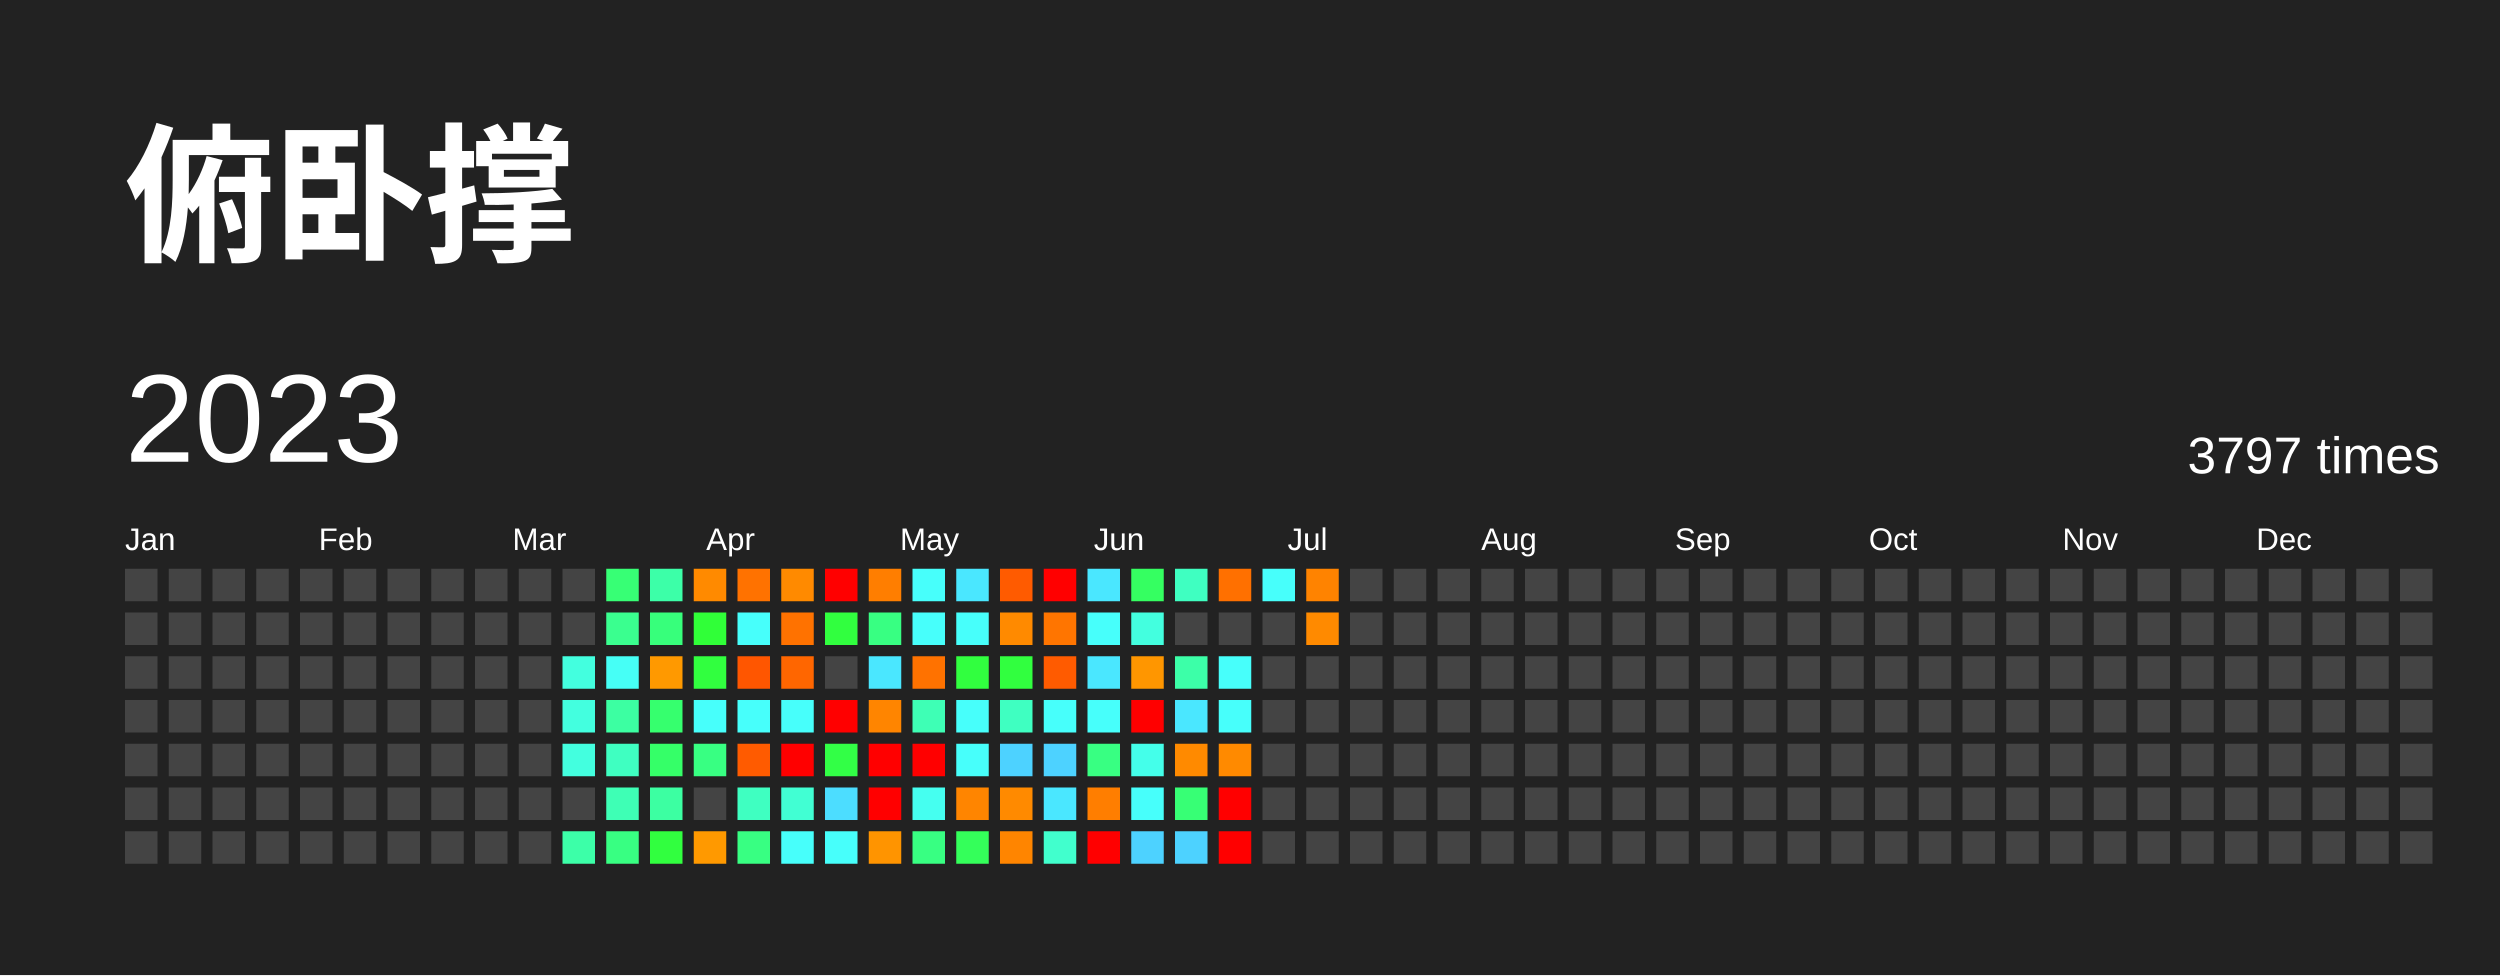
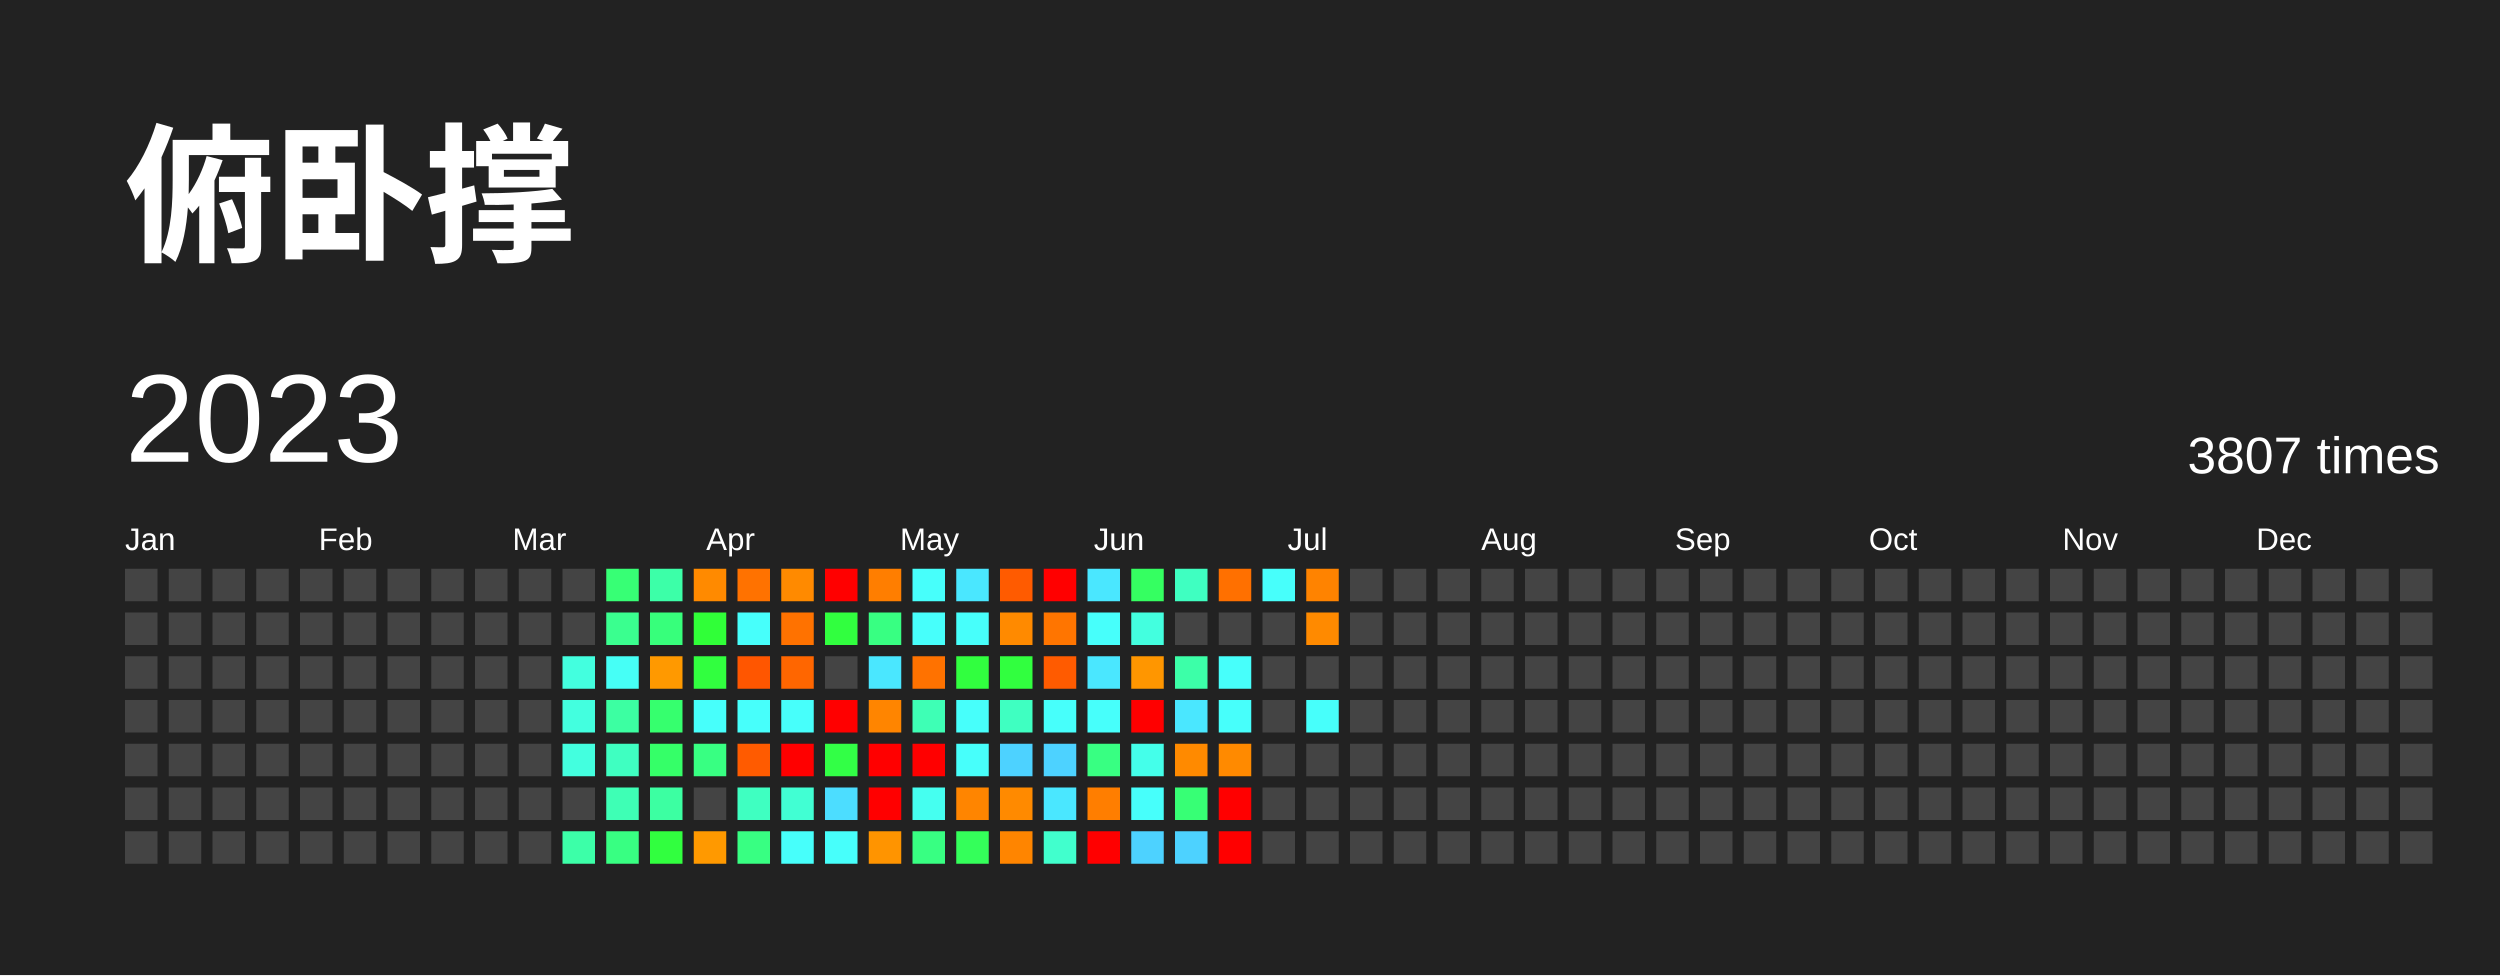
<svg xmlns="http://www.w3.org/2000/svg" baseProfile="full" height="78mm" version="1.1" viewBox="0,0,200,78" width="200mm">
  <defs />
  <rect fill="#222222" height="78" width="200" x="0" y="0" />
  <text fill="#FFFFFF" style="font-size:12px; font-family:Arial; font-weight:bold;" x="10" y="20">俯卧撑</text>
  <text dominant-baseline="hanging" fill="#FFFFFF" style="font-size:10.0px; font-family:Arial;" x="10" y="30">2023</text>
-   <text dominant-baseline="hanging" fill="#FFFFFF" style="font-size:4.125px; font-family:Arial;" x="175" y="35">3797 times</text>
+   <text dominant-baseline="hanging" fill="#FFFFFF" style="font-size:4.125px; font-family:Arial;" x="175" y="35">3807 times</text>
  <text fill="#FFFFFF" style="font-size:2.5px; font-family:Arial" x="10.0" y="44">Jan</text>
  <text fill="#FFFFFF" style="font-size:2.5px; font-family:Arial" x="25.5" y="44">Feb</text>
  <text fill="#FFFFFF" style="font-size:2.5px; font-family:Arial" x="41.0" y="44">Mar</text>
  <text fill="#FFFFFF" style="font-size:2.5px; font-family:Arial" x="56.5" y="44">Apr</text>
  <text fill="#FFFFFF" style="font-size:2.5px; font-family:Arial" x="72.0" y="44">May</text>
  <text fill="#FFFFFF" style="font-size:2.5px; font-family:Arial" x="87.5" y="44">Jun</text>
  <text fill="#FFFFFF" style="font-size:2.5px; font-family:Arial" x="103.0" y="44">Jul</text>
  <text fill="#FFFFFF" style="font-size:2.5px; font-family:Arial" x="118.5" y="44">Aug</text>
  <text fill="#FFFFFF" style="font-size:2.5px; font-family:Arial" x="134.0" y="44">Sep</text>
  <text fill="#FFFFFF" style="font-size:2.5px; font-family:Arial" x="149.5" y="44">Oct</text>
  <text fill="#FFFFFF" style="font-size:2.5px; font-family:Arial" x="165.0" y="44">Nov</text>
  <text fill="#FFFFFF" style="font-size:2.5px; font-family:Arial" x="180.5" y="44">Dec</text>
  <rect fill="#444444" height="2.6" width="2.6" x="10.0" y="45.5" />
  <rect fill="#444444" height="2.6" width="2.6" x="10.0" y="49.0" />
  <rect fill="#444444" height="2.6" width="2.6" x="10.0" y="52.5" />
  <rect fill="#444444" height="2.6" width="2.6" x="10.0" y="56.0" />
  <rect fill="#444444" height="2.6" width="2.6" x="10.0" y="59.5" />
  <rect fill="#444444" height="2.6" width="2.6" x="10.0" y="63.0" />
  <rect fill="#444444" height="2.6" width="2.6" x="10.0" y="66.5" />
  <rect fill="#444444" height="2.6" width="2.6" x="13.5" y="45.5" />
  <rect fill="#444444" height="2.6" width="2.6" x="13.5" y="49.0" />
  <rect fill="#444444" height="2.6" width="2.6" x="13.5" y="52.5" />
  <rect fill="#444444" height="2.6" width="2.6" x="13.5" y="56.0" />
  <rect fill="#444444" height="2.6" width="2.6" x="13.5" y="59.5" />
  <rect fill="#444444" height="2.6" width="2.6" x="13.5" y="63.0" />
  <rect fill="#444444" height="2.6" width="2.6" x="13.5" y="66.5" />
  <rect fill="#444444" height="2.6" width="2.6" x="17.0" y="45.5" />
  <rect fill="#444444" height="2.6" width="2.6" x="17.0" y="49.0" />
  <rect fill="#444444" height="2.6" width="2.6" x="17.0" y="52.5" />
  <rect fill="#444444" height="2.6" width="2.6" x="17.0" y="56.0" />
  <rect fill="#444444" height="2.6" width="2.6" x="17.0" y="59.5" />
  <rect fill="#444444" height="2.6" width="2.6" x="17.0" y="63.0" />
  <rect fill="#444444" height="2.6" width="2.6" x="17.0" y="66.5" />
  <rect fill="#444444" height="2.6" width="2.6" x="20.5" y="45.5" />
  <rect fill="#444444" height="2.6" width="2.6" x="20.5" y="49.0" />
  <rect fill="#444444" height="2.6" width="2.6" x="20.5" y="52.5" />
  <rect fill="#444444" height="2.6" width="2.6" x="20.5" y="56.0" />
  <rect fill="#444444" height="2.6" width="2.6" x="20.5" y="59.5" />
  <rect fill="#444444" height="2.6" width="2.6" x="20.5" y="63.0" />
  <rect fill="#444444" height="2.6" width="2.6" x="20.5" y="66.5" />
  <rect fill="#444444" height="2.6" width="2.6" x="24.0" y="45.5" />
  <rect fill="#444444" height="2.6" width="2.6" x="24.0" y="49.0" />
  <rect fill="#444444" height="2.6" width="2.6" x="24.0" y="52.5" />
  <rect fill="#444444" height="2.6" width="2.6" x="24.0" y="56.0" />
  <rect fill="#444444" height="2.6" width="2.6" x="24.0" y="59.5" />
  <rect fill="#444444" height="2.6" width="2.6" x="24.0" y="63.0" />
  <rect fill="#444444" height="2.6" width="2.6" x="24.0" y="66.5" />
  <rect fill="#444444" height="2.6" width="2.6" x="27.5" y="45.5" />
  <rect fill="#444444" height="2.6" width="2.6" x="27.5" y="49.0" />
  <rect fill="#444444" height="2.6" width="2.6" x="27.5" y="52.5" />
  <rect fill="#444444" height="2.6" width="2.6" x="27.5" y="56.0" />
  <rect fill="#444444" height="2.6" width="2.6" x="27.5" y="59.5" />
  <rect fill="#444444" height="2.6" width="2.6" x="27.5" y="63.0" />
  <rect fill="#444444" height="2.6" width="2.6" x="27.5" y="66.5" />
  <rect fill="#444444" height="2.6" width="2.6" x="31.0" y="45.5" />
  <rect fill="#444444" height="2.6" width="2.6" x="31.0" y="49.0" />
  <rect fill="#444444" height="2.6" width="2.6" x="31.0" y="52.5" />
  <rect fill="#444444" height="2.6" width="2.6" x="31.0" y="56.0" />
  <rect fill="#444444" height="2.6" width="2.6" x="31.0" y="59.5" />
  <rect fill="#444444" height="2.6" width="2.6" x="31.0" y="63.0" />
  <rect fill="#444444" height="2.6" width="2.6" x="31.0" y="66.5" />
  <rect fill="#444444" height="2.6" width="2.6" x="34.5" y="45.5" />
  <rect fill="#444444" height="2.6" width="2.6" x="34.5" y="49.0" />
  <rect fill="#444444" height="2.6" width="2.6" x="34.5" y="52.5" />
  <rect fill="#444444" height="2.6" width="2.6" x="34.5" y="56.0" />
  <rect fill="#444444" height="2.6" width="2.6" x="34.5" y="59.5" />
  <rect fill="#444444" height="2.6" width="2.6" x="34.5" y="63.0" />
  <rect fill="#444444" height="2.6" width="2.6" x="34.5" y="66.5" />
  <rect fill="#444444" height="2.6" width="2.6" x="38.0" y="45.5" />
  <rect fill="#444444" height="2.6" width="2.6" x="38.0" y="49.0" />
  <rect fill="#444444" height="2.6" width="2.6" x="38.0" y="52.5" />
  <rect fill="#444444" height="2.6" width="2.6" x="38.0" y="56.0" />
  <rect fill="#444444" height="2.6" width="2.6" x="38.0" y="59.5" />
  <rect fill="#444444" height="2.6" width="2.6" x="38.0" y="63.0" />
  <rect fill="#444444" height="2.6" width="2.6" x="38.0" y="66.5" />
  <rect fill="#444444" height="2.6" width="2.6" x="41.5" y="45.5" />
  <rect fill="#444444" height="2.6" width="2.6" x="41.5" y="49.0" />
  <rect fill="#444444" height="2.6" width="2.6" x="41.5" y="52.5" />
  <rect fill="#444444" height="2.6" width="2.6" x="41.5" y="56.0" />
  <rect fill="#444444" height="2.6" width="2.6" x="41.5" y="59.5" />
  <rect fill="#444444" height="2.6" width="2.6" x="41.5" y="63.0" />
  <rect fill="#444444" height="2.6" width="2.6" x="41.5" y="66.5" />
  <rect fill="#444444" height="2.6" width="2.6" x="45.0" y="45.5" />
  <rect fill="#444444" height="2.6" width="2.6" x="45.0" y="49.0" />
  <rect fill="#43ffdf" height="2.6" width="2.6" x="45.0" y="52.5" />
  <rect fill="#43ffdf" height="2.6" width="2.6" x="45.0" y="56.0" />
  <rect fill="#43ffdf" height="2.6" width="2.6" x="45.0" y="59.5" />
  <rect fill="#444444" height="2.6" width="2.6" x="45.0" y="63.0" />
  <rect fill="#3cffa8" height="2.6" width="2.6" x="45.0" y="66.5" />
  <rect fill="#37ff75" height="2.6" width="2.6" x="48.5" y="45.5" />
  <rect fill="#3aff8f" height="2.6" width="2.6" x="48.5" y="49.0" />
  <rect fill="#46fff6" height="2.6" width="2.6" x="48.5" y="52.5" />
  <rect fill="#3cffa2" height="2.6" width="2.6" x="48.5" y="56.0" />
  <rect fill="#3fffc1" height="2.6" width="2.6" x="48.5" y="59.5" />
  <rect fill="#3effb5" height="2.6" width="2.6" x="48.5" y="63.0" />
  <rect fill="#38ff82" height="2.6" width="2.6" x="48.5" y="66.5" />
  <rect fill="#3cffa8" height="2.6" width="2.6" x="52.0" y="45.5" />
  <rect fill="#37ff7b" height="2.6" width="2.6" x="52.0" y="49.0" />
  <rect fill="#ff9900" height="2.6" width="2.6" x="52.0" y="52.5" />
  <rect fill="#36ff6e" height="2.6" width="2.6" x="52.0" y="56.0" />
  <rect fill="#35ff68" height="2.6" width="2.6" x="52.0" y="59.5" />
  <rect fill="#3cffa2" height="2.6" width="2.6" x="52.0" y="63.0" />
  <rect fill="#31ff3f" height="2.6" width="2.6" x="52.0" y="66.5" />
  <rect fill="#ff8a00" height="2.6" width="2.6" x="55.5" y="45.5" />
  <rect fill="#30ff38" height="2.6" width="2.6" x="55.5" y="49.0" />
  <rect fill="#31ff3f" height="2.6" width="2.6" x="55.5" y="52.5" />
  <rect fill="#47fffb" height="2.6" width="2.6" x="55.5" y="56.0" />
  <rect fill="#38ff82" height="2.6" width="2.6" x="55.5" y="59.5" />
  <rect fill="#444444" height="2.6" width="2.6" x="55.5" y="63.0" />
  <rect fill="#ff9900" height="2.6" width="2.6" x="55.5" y="66.5" />
  <rect fill="#ff7200" height="2.6" width="2.6" x="59.0" y="45.5" />
  <rect fill="#47fffb" height="2.6" width="2.6" x="59.0" y="49.0" />
  <rect fill="#ff5600" height="2.6" width="2.6" x="59.0" y="52.5" />
  <rect fill="#47fffb" height="2.6" width="2.6" x="59.0" y="56.0" />
  <rect fill="#ff5b00" height="2.6" width="2.6" x="59.0" y="59.5" />
  <rect fill="#3fffc1" height="2.6" width="2.6" x="59.0" y="63.0" />
  <rect fill="#38ff82" height="2.6" width="2.6" x="59.0" y="66.5" />
  <rect fill="#ff8a00" height="2.6" width="2.6" x="62.5" y="45.5" />
  <rect fill="#ff7200" height="2.6" width="2.6" x="62.5" y="49.0" />
  <rect fill="#ff6600" height="2.6" width="2.6" x="62.5" y="52.5" />
  <rect fill="#47fffb" height="2.6" width="2.6" x="62.5" y="56.0" />
  <rect fill="red" height="2.6" width="2.6" x="62.5" y="59.5" />
  <rect fill="#41ffd3" height="2.6" width="2.6" x="62.5" y="63.0" />
  <rect fill="#47fffb" height="2.6" width="2.6" x="62.5" y="66.5" />
  <rect fill="red" height="2.6" width="2.6" x="66.0" y="45.5" />
  <rect fill="#31ff3f" height="2.6" width="2.6" x="66.0" y="49.0" />
  <rect fill="#444444" height="2.6" width="2.6" x="66.0" y="52.5" />
  <rect fill="red" height="2.6" width="2.6" x="66.0" y="56.0" />
  <rect fill="#32ff46" height="2.6" width="2.6" x="66.0" y="59.5" />
  <rect fill="#4cddff" height="2.6" width="2.6" x="66.0" y="63.0" />
  <rect fill="#47fffb" height="2.6" width="2.6" x="66.0" y="66.5" />
  <rect fill="#ff7e00" height="2.6" width="2.6" x="69.5" y="45.5" />
  <rect fill="#38ff82" height="2.6" width="2.6" x="69.5" y="49.0" />
  <rect fill="#4ae7ff" height="2.6" width="2.6" x="69.5" y="52.5" />
  <rect fill="#ff8500" height="2.6" width="2.6" x="69.5" y="56.0" />
  <rect fill="red" height="2.6" width="2.6" x="69.5" y="59.5" />
  <rect fill="red" height="2.6" width="2.6" x="69.5" y="63.0" />
  <rect fill="#ff9400" height="2.6" width="2.6" x="69.5" y="66.5" />
  <rect fill="#47fffb" height="2.6" width="2.6" x="73.0" y="45.5" />
  <rect fill="#47fffb" height="2.6" width="2.6" x="73.0" y="49.0" />
  <rect fill="#ff7200" height="2.6" width="2.6" x="73.0" y="52.5" />
  <rect fill="#3effb5" height="2.6" width="2.6" x="73.0" y="56.0" />
  <rect fill="red" height="2.6" width="2.6" x="73.0" y="59.5" />
  <rect fill="#45fff0" height="2.6" width="2.6" x="73.0" y="63.0" />
  <rect fill="#38ff82" height="2.6" width="2.6" x="73.0" y="66.5" />
  <rect fill="#4ae7ff" height="2.6" width="2.6" x="76.5" y="45.5" />
  <rect fill="#47fffb" height="2.6" width="2.6" x="76.5" y="49.0" />
  <rect fill="#31ff3f" height="2.6" width="2.6" x="76.5" y="52.5" />
  <rect fill="#47fffb" height="2.6" width="2.6" x="76.5" y="56.0" />
  <rect fill="#47fffb" height="2.6" width="2.6" x="76.5" y="59.5" />
  <rect fill="#ff8500" height="2.6" width="2.6" x="76.5" y="63.0" />
  <rect fill="#34ff5a" height="2.6" width="2.6" x="76.5" y="66.5" />
  <rect fill="#ff5b00" height="2.6" width="2.6" x="80.0" y="45.5" />
  <rect fill="#ff8a00" height="2.6" width="2.6" x="80.0" y="49.0" />
  <rect fill="#31ff3f" height="2.6" width="2.6" x="80.0" y="52.5" />
  <rect fill="#3fffc1" height="2.6" width="2.6" x="80.0" y="56.0" />
  <rect fill="#4dd2ff" height="2.6" width="2.6" x="80.0" y="59.5" />
  <rect fill="#ff8a00" height="2.6" width="2.6" x="80.0" y="63.0" />
  <rect fill="#ff8500" height="2.6" width="2.6" x="80.0" y="66.5" />
  <rect fill="red" height="2.6" width="2.6" x="83.5" y="45.5" />
  <rect fill="#ff7500" height="2.6" width="2.6" x="83.5" y="49.0" />
  <rect fill="#ff5b00" height="2.6" width="2.6" x="83.5" y="52.5" />
  <rect fill="#47fffb" height="2.6" width="2.6" x="83.5" y="56.0" />
  <rect fill="#4dd2ff" height="2.6" width="2.6" x="83.5" y="59.5" />
  <rect fill="#4ae7ff" height="2.6" width="2.6" x="83.5" y="63.0" />
  <rect fill="#41ffcd" height="2.6" width="2.6" x="83.5" y="66.5" />
  <rect fill="#4ae7ff" height="2.6" width="2.6" x="87.0" y="45.5" />
  <rect fill="#47fffb" height="2.6" width="2.6" x="87.0" y="49.0" />
  <rect fill="#4ae7ff" height="2.6" width="2.6" x="87.0" y="52.5" />
  <rect fill="#47fffb" height="2.6" width="2.6" x="87.0" y="56.0" />
  <rect fill="#38ff82" height="2.6" width="2.6" x="87.0" y="59.5" />
  <rect fill="#ff7e00" height="2.6" width="2.6" x="87.0" y="63.0" />
  <rect fill="red" height="2.6" width="2.6" x="87.0" y="66.5" />
  <rect fill="#35ff61" height="2.6" width="2.6" x="90.5" y="45.5" />
  <rect fill="#43ffdf" height="2.6" width="2.6" x="90.5" y="49.0" />
  <rect fill="#ff9600" height="2.6" width="2.6" x="90.5" y="52.5" />
  <rect fill="red" height="2.6" width="2.6" x="90.5" y="56.0" />
  <rect fill="#44ffea" height="2.6" width="2.6" x="90.5" y="59.5" />
  <rect fill="#47fffb" height="2.6" width="2.6" x="90.5" y="63.0" />
  <rect fill="#4dd2ff" height="2.6" width="2.6" x="90.5" y="66.5" />
  <rect fill="#3fffc1" height="2.6" width="2.6" x="94.0" y="45.5" />
  <rect fill="#444444" height="2.6" width="2.6" x="94.0" y="49.0" />
  <rect fill="#3cffa8" height="2.6" width="2.6" x="94.0" y="52.5" />
  <rect fill="#4ae7ff" height="2.6" width="2.6" x="94.0" y="56.0" />
  <rect fill="#ff8a00" height="2.6" width="2.6" x="94.0" y="59.5" />
  <rect fill="#37ff75" height="2.6" width="2.6" x="94.0" y="63.0" />
  <rect fill="#4dd2ff" height="2.6" width="2.6" x="94.0" y="66.5" />
  <rect fill="#ff7000" height="2.6" width="2.6" x="97.5" y="45.5" />
  <rect fill="#444444" height="2.6" width="2.6" x="97.5" y="49.0" />
  <rect fill="#47fffb" height="2.6" width="2.6" x="97.5" y="52.5" />
  <rect fill="#47fffb" height="2.6" width="2.6" x="97.5" y="56.0" />
  <rect fill="#ff8a00" height="2.6" width="2.6" x="97.5" y="59.5" />
  <rect fill="red" height="2.6" width="2.6" x="97.5" y="63.0" />
  <rect fill="red" height="2.6" width="2.6" x="97.5" y="66.5" />
  <rect fill="#47fffb" height="2.6" width="2.6" x="101.0" y="45.5" />
  <rect fill="#444444" height="2.6" width="2.6" x="101.0" y="49.0" />
  <rect fill="#444444" height="2.6" width="2.6" x="101.0" y="52.5" />
  <rect fill="#444444" height="2.6" width="2.6" x="101.0" y="56.0" />
  <rect fill="#444444" height="2.6" width="2.6" x="101.0" y="59.5" />
  <rect fill="#444444" height="2.6" width="2.6" x="101.0" y="63.0" />
  <rect fill="#444444" height="2.6" width="2.6" x="101.0" y="66.5" />
  <rect fill="#ff8300" height="2.6" width="2.6" x="104.5" y="45.5" />
  <rect fill="#ff8a00" height="2.6" width="2.6" x="104.5" y="49.0" />
  <rect fill="#444444" height="2.6" width="2.6" x="104.5" y="52.5" />
-   <rect fill="#444444" height="2.6" width="2.6" x="104.5" y="56.0" />
+   <rect fill="#47fffb" height="2.6" width="2.6" x="104.5" y="56.0" />
  <rect fill="#444444" height="2.6" width="2.6" x="104.5" y="59.5" />
  <rect fill="#444444" height="2.6" width="2.6" x="104.5" y="63.0" />
  <rect fill="#444444" height="2.6" width="2.6" x="104.5" y="66.5" />
  <rect fill="#444444" height="2.6" width="2.6" x="108.0" y="45.5" />
  <rect fill="#444444" height="2.6" width="2.6" x="108.0" y="49.0" />
  <rect fill="#444444" height="2.6" width="2.6" x="108.0" y="52.5" />
  <rect fill="#444444" height="2.6" width="2.6" x="108.0" y="56.0" />
  <rect fill="#444444" height="2.6" width="2.6" x="108.0" y="59.5" />
  <rect fill="#444444" height="2.6" width="2.6" x="108.0" y="63.0" />
  <rect fill="#444444" height="2.6" width="2.6" x="108.0" y="66.5" />
  <rect fill="#444444" height="2.6" width="2.6" x="111.5" y="45.5" />
  <rect fill="#444444" height="2.6" width="2.6" x="111.5" y="49.0" />
  <rect fill="#444444" height="2.6" width="2.6" x="111.5" y="52.5" />
  <rect fill="#444444" height="2.6" width="2.6" x="111.5" y="56.0" />
  <rect fill="#444444" height="2.6" width="2.6" x="111.5" y="59.5" />
  <rect fill="#444444" height="2.6" width="2.6" x="111.5" y="63.0" />
  <rect fill="#444444" height="2.6" width="2.6" x="111.5" y="66.5" />
  <rect fill="#444444" height="2.6" width="2.6" x="115.0" y="45.5" />
  <rect fill="#444444" height="2.6" width="2.6" x="115.0" y="49.0" />
  <rect fill="#444444" height="2.6" width="2.6" x="115.0" y="52.5" />
  <rect fill="#444444" height="2.6" width="2.6" x="115.0" y="56.0" />
  <rect fill="#444444" height="2.6" width="2.6" x="115.0" y="59.5" />
  <rect fill="#444444" height="2.6" width="2.6" x="115.0" y="63.0" />
  <rect fill="#444444" height="2.6" width="2.6" x="115.0" y="66.5" />
  <rect fill="#444444" height="2.6" width="2.6" x="118.5" y="45.5" />
  <rect fill="#444444" height="2.6" width="2.6" x="118.5" y="49.0" />
  <rect fill="#444444" height="2.6" width="2.6" x="118.5" y="52.5" />
  <rect fill="#444444" height="2.6" width="2.6" x="118.5" y="56.0" />
  <rect fill="#444444" height="2.6" width="2.6" x="118.5" y="59.5" />
  <rect fill="#444444" height="2.6" width="2.6" x="118.5" y="63.0" />
  <rect fill="#444444" height="2.6" width="2.6" x="118.5" y="66.5" />
  <rect fill="#444444" height="2.6" width="2.6" x="122.0" y="45.5" />
  <rect fill="#444444" height="2.6" width="2.6" x="122.0" y="49.0" />
  <rect fill="#444444" height="2.6" width="2.6" x="122.0" y="52.5" />
  <rect fill="#444444" height="2.6" width="2.6" x="122.0" y="56.0" />
  <rect fill="#444444" height="2.6" width="2.6" x="122.0" y="59.5" />
  <rect fill="#444444" height="2.6" width="2.6" x="122.0" y="63.0" />
  <rect fill="#444444" height="2.6" width="2.6" x="122.0" y="66.5" />
  <rect fill="#444444" height="2.6" width="2.6" x="125.5" y="45.5" />
  <rect fill="#444444" height="2.6" width="2.6" x="125.5" y="49.0" />
  <rect fill="#444444" height="2.6" width="2.6" x="125.5" y="52.5" />
  <rect fill="#444444" height="2.6" width="2.6" x="125.5" y="56.0" />
  <rect fill="#444444" height="2.6" width="2.6" x="125.5" y="59.5" />
  <rect fill="#444444" height="2.6" width="2.6" x="125.5" y="63.0" />
  <rect fill="#444444" height="2.6" width="2.6" x="125.5" y="66.5" />
  <rect fill="#444444" height="2.6" width="2.6" x="129.0" y="45.5" />
  <rect fill="#444444" height="2.6" width="2.6" x="129.0" y="49.0" />
  <rect fill="#444444" height="2.6" width="2.6" x="129.0" y="52.5" />
  <rect fill="#444444" height="2.6" width="2.6" x="129.0" y="56.0" />
  <rect fill="#444444" height="2.6" width="2.6" x="129.0" y="59.5" />
  <rect fill="#444444" height="2.6" width="2.6" x="129.0" y="63.0" />
  <rect fill="#444444" height="2.6" width="2.6" x="129.0" y="66.5" />
  <rect fill="#444444" height="2.6" width="2.6" x="132.5" y="45.5" />
  <rect fill="#444444" height="2.6" width="2.6" x="132.5" y="49.0" />
  <rect fill="#444444" height="2.6" width="2.6" x="132.5" y="52.5" />
  <rect fill="#444444" height="2.6" width="2.6" x="132.5" y="56.0" />
  <rect fill="#444444" height="2.6" width="2.6" x="132.5" y="59.5" />
  <rect fill="#444444" height="2.6" width="2.6" x="132.5" y="63.0" />
  <rect fill="#444444" height="2.6" width="2.6" x="132.5" y="66.5" />
  <rect fill="#444444" height="2.6" width="2.6" x="136.0" y="45.5" />
  <rect fill="#444444" height="2.6" width="2.6" x="136.0" y="49.0" />
  <rect fill="#444444" height="2.6" width="2.6" x="136.0" y="52.5" />
  <rect fill="#444444" height="2.6" width="2.6" x="136.0" y="56.0" />
  <rect fill="#444444" height="2.6" width="2.6" x="136.0" y="59.5" />
  <rect fill="#444444" height="2.6" width="2.6" x="136.0" y="63.0" />
  <rect fill="#444444" height="2.6" width="2.6" x="136.0" y="66.5" />
  <rect fill="#444444" height="2.6" width="2.6" x="139.5" y="45.5" />
  <rect fill="#444444" height="2.6" width="2.6" x="139.5" y="49.0" />
  <rect fill="#444444" height="2.6" width="2.6" x="139.5" y="52.5" />
  <rect fill="#444444" height="2.6" width="2.6" x="139.5" y="56.0" />
  <rect fill="#444444" height="2.6" width="2.6" x="139.5" y="59.5" />
  <rect fill="#444444" height="2.6" width="2.6" x="139.5" y="63.0" />
  <rect fill="#444444" height="2.6" width="2.6" x="139.5" y="66.5" />
  <rect fill="#444444" height="2.6" width="2.6" x="143.0" y="45.5" />
  <rect fill="#444444" height="2.6" width="2.6" x="143.0" y="49.0" />
  <rect fill="#444444" height="2.6" width="2.6" x="143.0" y="52.5" />
  <rect fill="#444444" height="2.6" width="2.6" x="143.0" y="56.0" />
  <rect fill="#444444" height="2.6" width="2.6" x="143.0" y="59.5" />
  <rect fill="#444444" height="2.6" width="2.6" x="143.0" y="63.0" />
  <rect fill="#444444" height="2.6" width="2.6" x="143.0" y="66.5" />
  <rect fill="#444444" height="2.6" width="2.6" x="146.5" y="45.5" />
  <rect fill="#444444" height="2.6" width="2.6" x="146.5" y="49.0" />
  <rect fill="#444444" height="2.6" width="2.6" x="146.5" y="52.5" />
  <rect fill="#444444" height="2.6" width="2.6" x="146.5" y="56.0" />
  <rect fill="#444444" height="2.6" width="2.6" x="146.5" y="59.5" />
  <rect fill="#444444" height="2.6" width="2.6" x="146.5" y="63.0" />
  <rect fill="#444444" height="2.6" width="2.6" x="146.5" y="66.5" />
  <rect fill="#444444" height="2.6" width="2.6" x="150.0" y="45.5" />
  <rect fill="#444444" height="2.6" width="2.6" x="150.0" y="49.0" />
  <rect fill="#444444" height="2.6" width="2.6" x="150.0" y="52.5" />
  <rect fill="#444444" height="2.6" width="2.6" x="150.0" y="56.0" />
  <rect fill="#444444" height="2.6" width="2.6" x="150.0" y="59.5" />
  <rect fill="#444444" height="2.6" width="2.6" x="150.0" y="63.0" />
  <rect fill="#444444" height="2.6" width="2.6" x="150.0" y="66.5" />
  <rect fill="#444444" height="2.6" width="2.6" x="153.5" y="45.5" />
  <rect fill="#444444" height="2.6" width="2.6" x="153.5" y="49.0" />
  <rect fill="#444444" height="2.6" width="2.6" x="153.5" y="52.5" />
  <rect fill="#444444" height="2.6" width="2.6" x="153.5" y="56.0" />
  <rect fill="#444444" height="2.6" width="2.6" x="153.5" y="59.5" />
  <rect fill="#444444" height="2.6" width="2.6" x="153.5" y="63.0" />
  <rect fill="#444444" height="2.6" width="2.6" x="153.5" y="66.5" />
  <rect fill="#444444" height="2.6" width="2.6" x="157.0" y="45.5" />
  <rect fill="#444444" height="2.6" width="2.6" x="157.0" y="49.0" />
  <rect fill="#444444" height="2.6" width="2.6" x="157.0" y="52.5" />
  <rect fill="#444444" height="2.6" width="2.6" x="157.0" y="56.0" />
  <rect fill="#444444" height="2.6" width="2.6" x="157.0" y="59.5" />
  <rect fill="#444444" height="2.6" width="2.6" x="157.0" y="63.0" />
  <rect fill="#444444" height="2.6" width="2.6" x="157.0" y="66.5" />
  <rect fill="#444444" height="2.6" width="2.6" x="160.5" y="45.5" />
  <rect fill="#444444" height="2.6" width="2.6" x="160.5" y="49.0" />
  <rect fill="#444444" height="2.6" width="2.6" x="160.5" y="52.5" />
  <rect fill="#444444" height="2.6" width="2.6" x="160.5" y="56.0" />
  <rect fill="#444444" height="2.6" width="2.6" x="160.5" y="59.5" />
  <rect fill="#444444" height="2.6" width="2.6" x="160.5" y="63.0" />
  <rect fill="#444444" height="2.6" width="2.6" x="160.5" y="66.5" />
  <rect fill="#444444" height="2.6" width="2.6" x="164.0" y="45.5" />
  <rect fill="#444444" height="2.6" width="2.6" x="164.0" y="49.0" />
  <rect fill="#444444" height="2.6" width="2.6" x="164.0" y="52.5" />
  <rect fill="#444444" height="2.6" width="2.6" x="164.0" y="56.0" />
  <rect fill="#444444" height="2.6" width="2.6" x="164.0" y="59.5" />
  <rect fill="#444444" height="2.6" width="2.6" x="164.0" y="63.0" />
  <rect fill="#444444" height="2.6" width="2.6" x="164.0" y="66.5" />
  <rect fill="#444444" height="2.6" width="2.6" x="167.5" y="45.5" />
  <rect fill="#444444" height="2.6" width="2.6" x="167.5" y="49.0" />
  <rect fill="#444444" height="2.6" width="2.6" x="167.5" y="52.5" />
  <rect fill="#444444" height="2.6" width="2.6" x="167.5" y="56.0" />
  <rect fill="#444444" height="2.6" width="2.6" x="167.5" y="59.5" />
  <rect fill="#444444" height="2.6" width="2.6" x="167.5" y="63.0" />
  <rect fill="#444444" height="2.6" width="2.6" x="167.5" y="66.5" />
  <rect fill="#444444" height="2.6" width="2.6" x="171.0" y="45.5" />
  <rect fill="#444444" height="2.6" width="2.6" x="171.0" y="49.0" />
  <rect fill="#444444" height="2.6" width="2.6" x="171.0" y="52.5" />
  <rect fill="#444444" height="2.6" width="2.6" x="171.0" y="56.0" />
  <rect fill="#444444" height="2.6" width="2.6" x="171.0" y="59.5" />
  <rect fill="#444444" height="2.6" width="2.6" x="171.0" y="63.0" />
  <rect fill="#444444" height="2.6" width="2.6" x="171.0" y="66.5" />
  <rect fill="#444444" height="2.6" width="2.6" x="174.5" y="45.5" />
  <rect fill="#444444" height="2.6" width="2.6" x="174.5" y="49.0" />
  <rect fill="#444444" height="2.6" width="2.6" x="174.5" y="52.5" />
  <rect fill="#444444" height="2.6" width="2.6" x="174.5" y="56.0" />
  <rect fill="#444444" height="2.6" width="2.6" x="174.5" y="59.5" />
  <rect fill="#444444" height="2.6" width="2.6" x="174.5" y="63.0" />
  <rect fill="#444444" height="2.6" width="2.6" x="174.5" y="66.5" />
  <rect fill="#444444" height="2.6" width="2.6" x="178.0" y="45.5" />
  <rect fill="#444444" height="2.6" width="2.6" x="178.0" y="49.0" />
  <rect fill="#444444" height="2.6" width="2.6" x="178.0" y="52.5" />
  <rect fill="#444444" height="2.6" width="2.6" x="178.0" y="56.0" />
  <rect fill="#444444" height="2.6" width="2.6" x="178.0" y="59.5" />
  <rect fill="#444444" height="2.6" width="2.6" x="178.0" y="63.0" />
  <rect fill="#444444" height="2.6" width="2.6" x="178.0" y="66.5" />
  <rect fill="#444444" height="2.6" width="2.6" x="181.5" y="45.5" />
  <rect fill="#444444" height="2.6" width="2.6" x="181.5" y="49.0" />
  <rect fill="#444444" height="2.6" width="2.6" x="181.5" y="52.5" />
  <rect fill="#444444" height="2.6" width="2.6" x="181.5" y="56.0" />
  <rect fill="#444444" height="2.6" width="2.6" x="181.5" y="59.5" />
  <rect fill="#444444" height="2.6" width="2.6" x="181.5" y="63.0" />
  <rect fill="#444444" height="2.6" width="2.6" x="181.5" y="66.5" />
  <rect fill="#444444" height="2.6" width="2.6" x="185.0" y="45.5" />
  <rect fill="#444444" height="2.6" width="2.6" x="185.0" y="49.0" />
  <rect fill="#444444" height="2.6" width="2.6" x="185.0" y="52.5" />
  <rect fill="#444444" height="2.6" width="2.6" x="185.0" y="56.0" />
  <rect fill="#444444" height="2.6" width="2.6" x="185.0" y="59.5" />
  <rect fill="#444444" height="2.6" width="2.6" x="185.0" y="63.0" />
  <rect fill="#444444" height="2.6" width="2.6" x="185.0" y="66.5" />
  <rect fill="#444444" height="2.6" width="2.6" x="188.5" y="45.5" />
  <rect fill="#444444" height="2.6" width="2.6" x="188.5" y="49.0" />
  <rect fill="#444444" height="2.6" width="2.6" x="188.5" y="52.5" />
  <rect fill="#444444" height="2.6" width="2.6" x="188.5" y="56.0" />
  <rect fill="#444444" height="2.6" width="2.6" x="188.5" y="59.5" />
  <rect fill="#444444" height="2.6" width="2.6" x="188.5" y="63.0" />
  <rect fill="#444444" height="2.6" width="2.6" x="188.5" y="66.5" />
  <rect fill="#444444" height="2.6" width="2.6" x="192.0" y="45.5" />
  <rect fill="#444444" height="2.6" width="2.6" x="192.0" y="49.0" />
  <rect fill="#444444" height="2.6" width="2.6" x="192.0" y="52.5" />
  <rect fill="#444444" height="2.6" width="2.6" x="192.0" y="56.0" />
  <rect fill="#444444" height="2.6" width="2.6" x="192.0" y="59.5" />
  <rect fill="#444444" height="2.6" width="2.6" x="192.0" y="63.0" />
  <rect fill="#444444" height="2.6" width="2.6" x="192.0" y="66.5" />
</svg>
